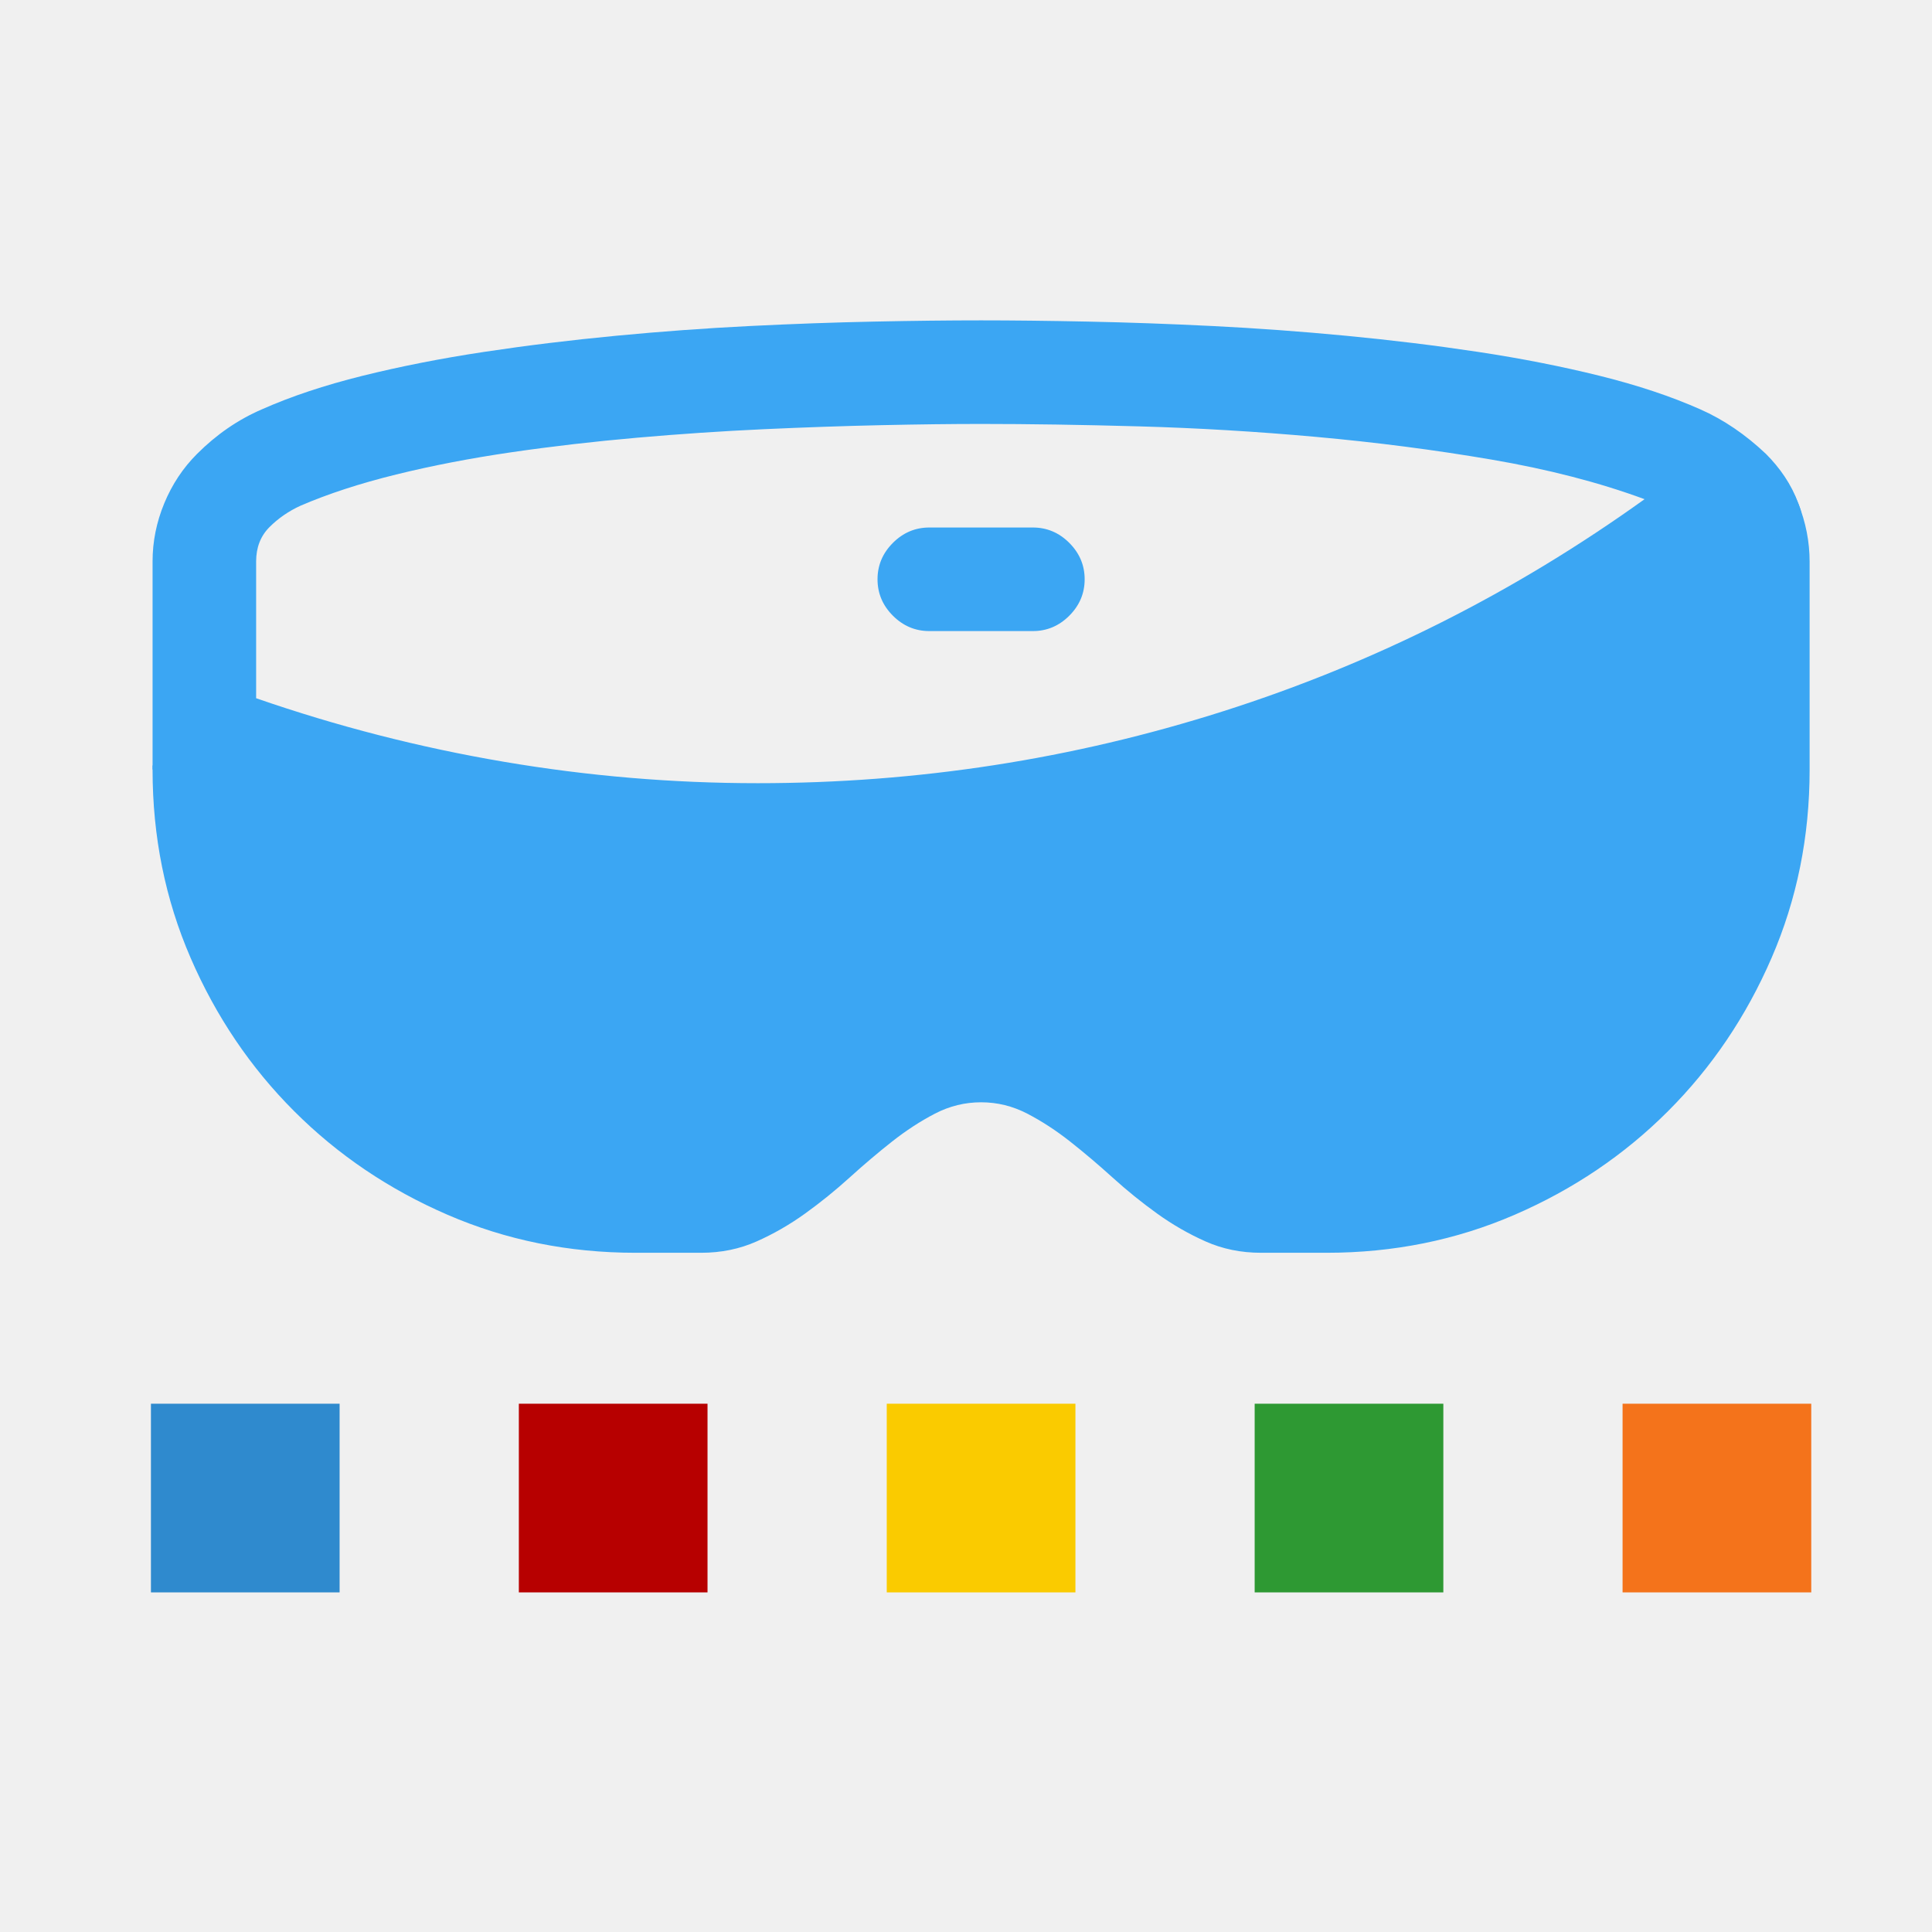
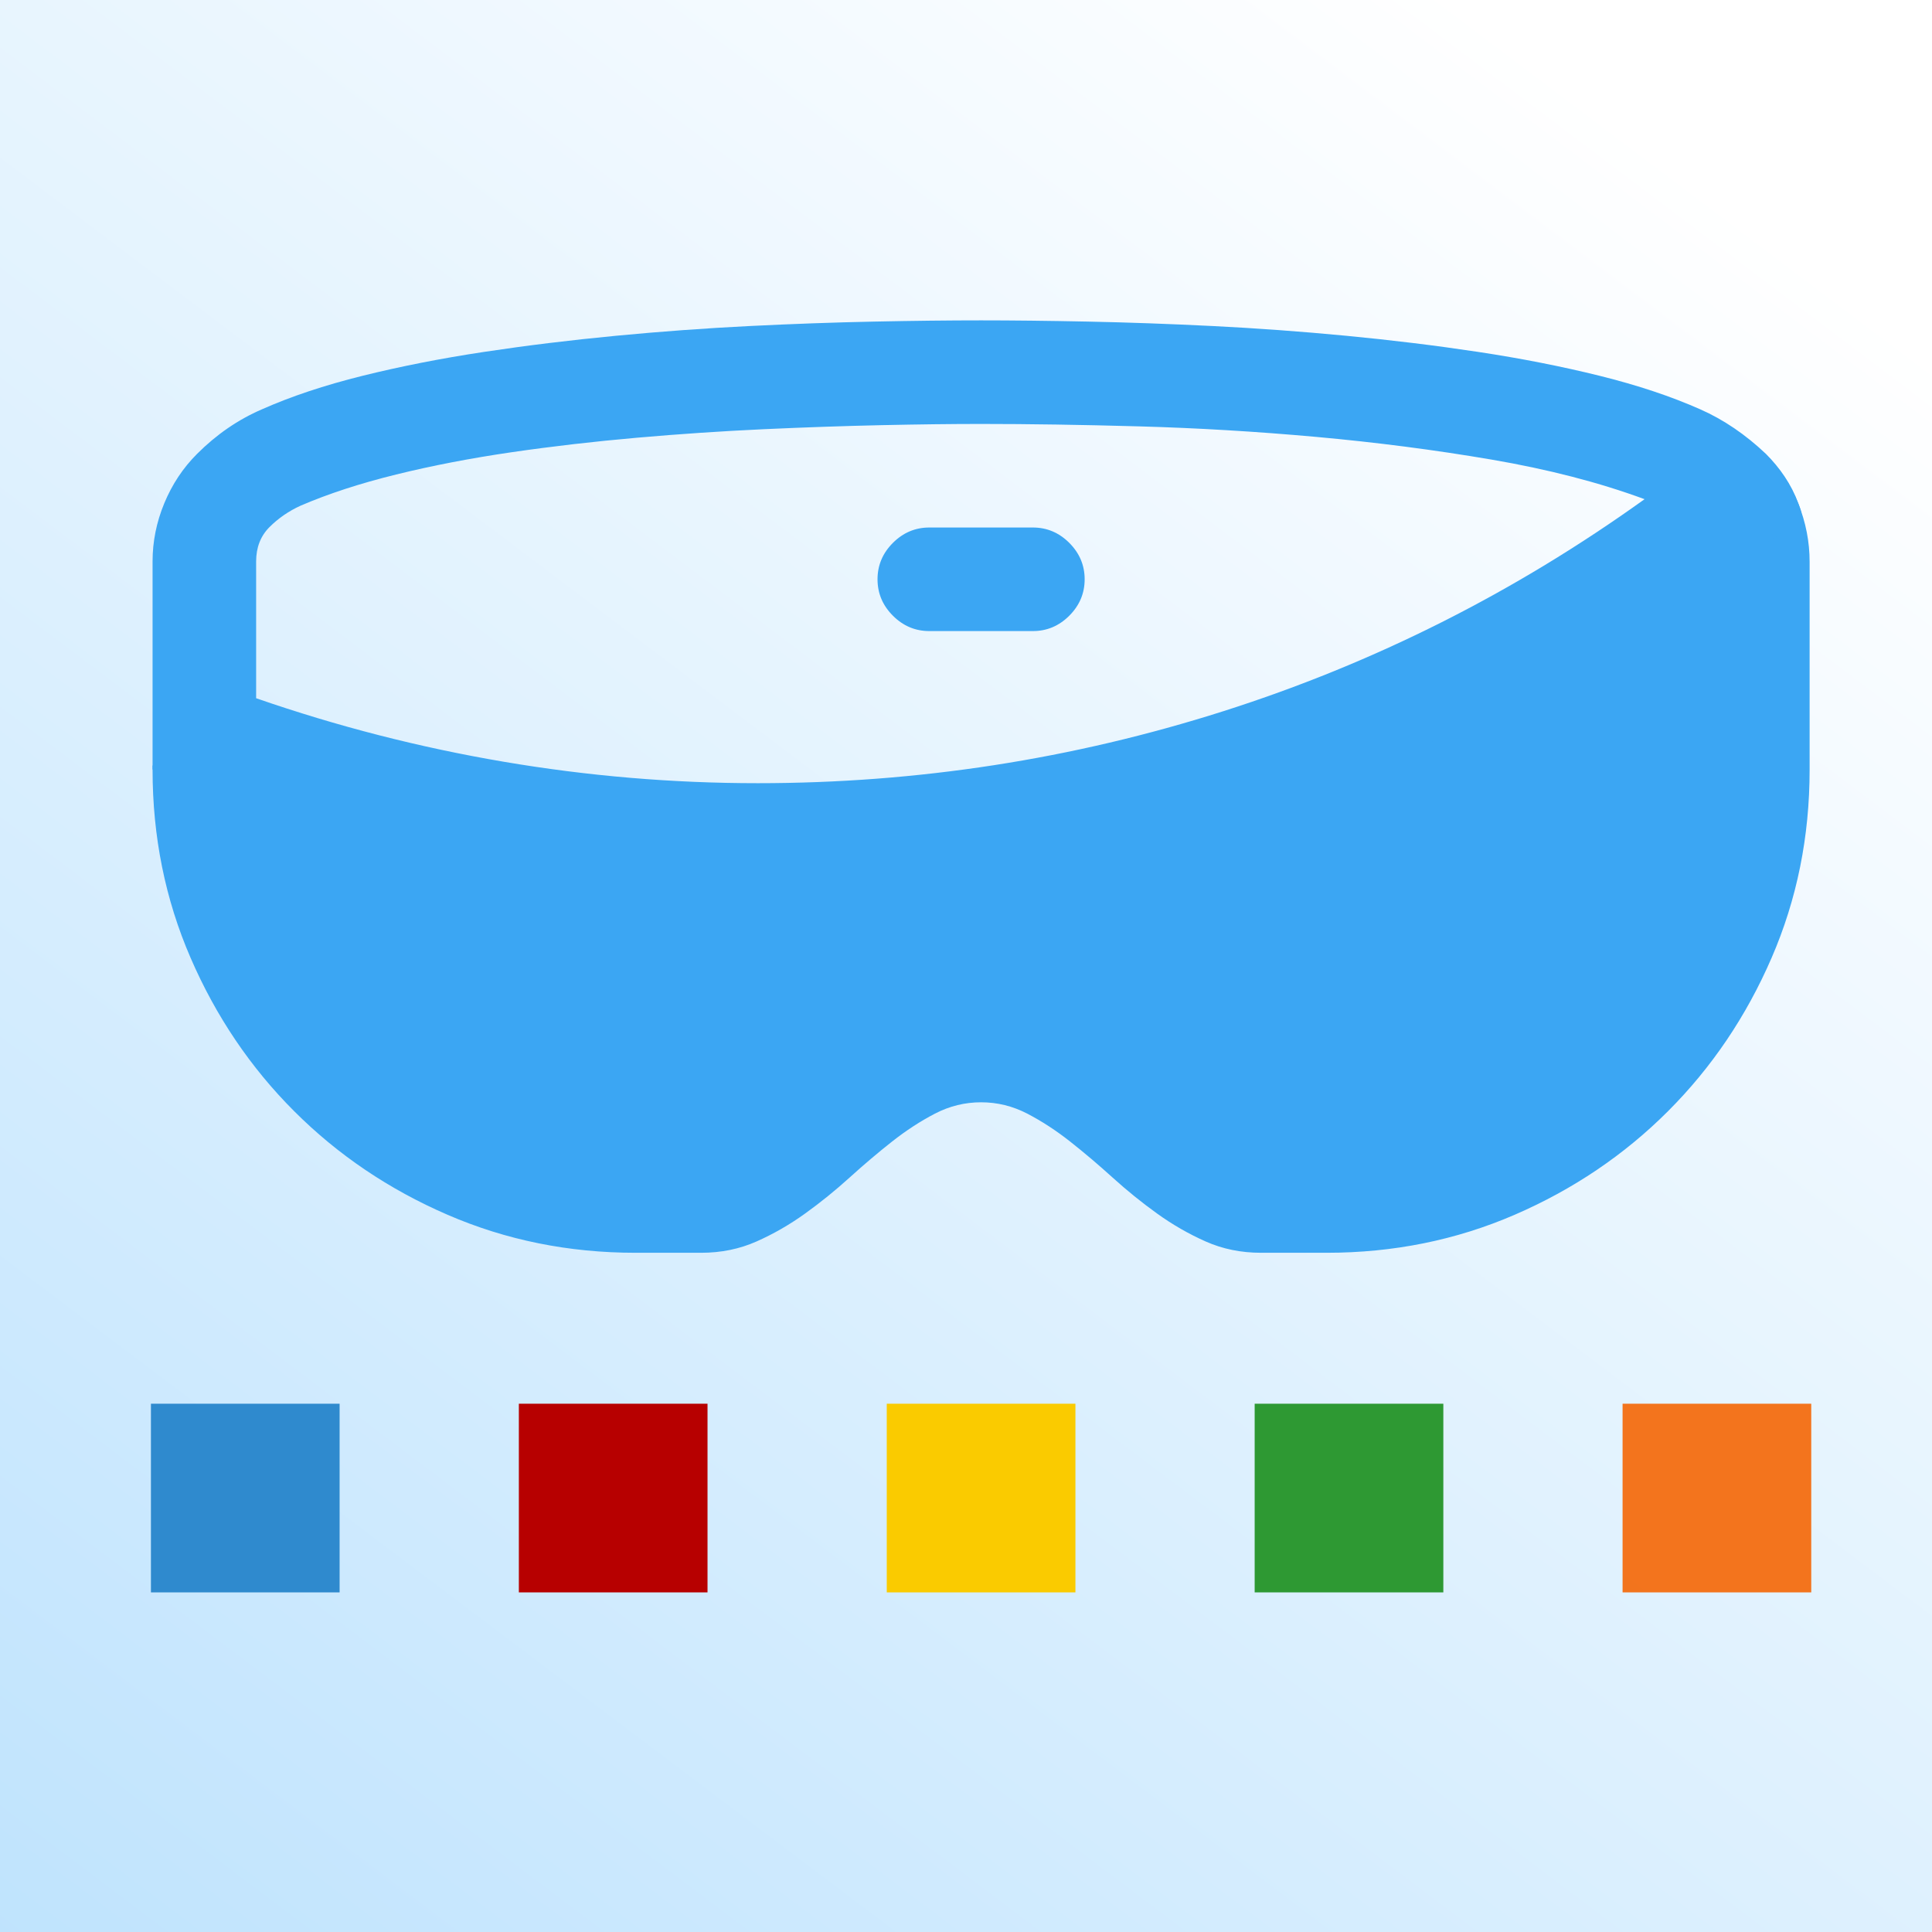
- <svg xmlns="http://www.w3.org/2000/svg" viewBox="0 0 256 256" id="svg2" version="1.1" width="256" height="256">
+ <svg xmlns="http://www.w3.org/2000/svg" xmlns:xlink="http://www.w3.org/1999/xlink" viewBox="0 0 256 256" id="svg2" version="1.1" width="256" height="256">
  <defs id="defs4">
+     <linearGradient id="linearGradient3139">
+       <stop style="stop-color:#b3defd;stop-opacity:1" offset="0" id="stop3141" />
+       <stop style="stop-color:#ffffff;stop-opacity:1" offset="1" id="stop3143" />
+     </linearGradient>
    <style id="style6">.cls-1{fill:none;}.cls-2{opacity:0.85;}.cls-3{fill:#1a1a1a;}.cls-4{font-size:90px;font-family:SegoeUI-Bold, Segoe UI;letter-spacing:0.44em;}.cls-20,.cls-4{fill:#fff;}.cls-4,.cls-7{font-weight:700;}.cls-5{letter-spacing:0.46em;}.cls-6{letter-spacing:0.48em;}.cls-7{font-size:44.53px;fill:#fff69f;font-family:SegoeUI-BoldItalic, Segoe UI;font-style:italic;letter-spacing:0.32em;}.cls-8{letter-spacing:0.34em;}.cls-9{letter-spacing:0.32em;}.cls-10{letter-spacing:0.3em;}.cls-11{letter-spacing:0.28em;}.cls-12{letter-spacing:0.29em;}.cls-13{letter-spacing:0.26em;}.cls-14{letter-spacing:0.28em;}.cls-15{letter-spacing:0.28em;}.cls-16{letter-spacing:0.25em;}.cls-17{letter-spacing:0.24em;}.cls-18{letter-spacing:0.3em;}.cls-19{clip-path:url(#clip-path);}.cls-21{fill:url(#linear-gradient);}</style>
    <clipPath id="clip-path">
      <path class="cls-1" d="m 209.59,327.52 a 68.9,68.9 0 0 0 36.41,36.39 66.33,66.33 0 0 0 26.65,5.39 l 9.28,0 a 19.07,19.07 0 0 0 7.85,-1.61 38.38,38.38 0 0 0 6.88,-3.95 72.39,72.39 0 0 0 6.3,-5.1 c 2,-1.84 4,-3.54 6,-5.1 a 38,38 0 0 1 6.08,-4 14.13,14.13 0 0 1 13.06,0 38.45,38.45 0 0 1 6.08,4 c 2,1.56 4,3.26 6,5.1 a 74.06,74.06 0 0 0 6.31,5.1 38.29,38.29 0 0 0 6.87,3.95 19.14,19.14 0 0 0 7.85,1.61 l 9.29,0 a 66.4,66.4 0 0 0 26.65,-5.39 68.9,68.9 0 0 0 36.39,-36.39 66.32,66.32 0 0 0 5.38,-26.65 l 0,-29.45" id="path9" style="opacity:0.85;fill:none" />
    </clipPath>
    <linearGradient id="linear-gradient" x1="295.4" y1="273.9" x2="351.96" y2="273.9" gradientUnits="userSpaceOnUse">
      <stop offset="0" stop-color="#ffc2fc" id="stop12" />
      <stop offset="1" stop-color="#daff94" id="stop14" />
    </linearGradient>
    <style id="style4262">.cls-1{fill:none;}.cls-2{opacity:0.85;}.cls-3{fill:#1a1a1a;}.cls-4{font-size:94px;font-family:SegoeUI-Bold, Segoe UI;letter-spacing:0.38em;}.cls-18,.cls-4{fill:#fff;}.cls-4,.cls-7{font-weight:700;}.cls-5{letter-spacing:0.4em;}.cls-6{letter-spacing:0.42em;}.cls-7{font-size:44.53px;fill:#fff69f;font-family:SegoeUI-BoldItalic, Segoe UI;font-style:italic;}.cls-16,.cls-7{letter-spacing:0.24em;}.cls-8{letter-spacing:0.26em;}.cls-9{letter-spacing:0.22em;}.cls-10{letter-spacing:0.2em;}.cls-11{letter-spacing:0.21em;}.cls-12{letter-spacing:0.18em;}.cls-13{letter-spacing:0.2em;}.cls-14{letter-spacing:0.2em;}.cls-15{letter-spacing:0.19em;}.cls-17{clip-path:url(#clip-path);}.cls-19{fill:url(#linear-gradient);}</style>
    <clipPath id="clip-path-7">
      <path id="path4265" d="m 414,407.09 a 68.9,68.9 0 0 0 36.39,36.39 66.14,66.14 0 0 0 26.61,5.39 l 9.29,0 a 19.13,19.13 0 0 0 7.85,-1.6 38.43,38.43 0 0 0 6.88,-4 71.69,71.69 0 0 0 6.3,-5.1 q 3,-2.74 6,-5.1 a 38.55,38.55 0 0 1 6.07,-3.95 14.07,14.07 0 0 1 13.07,0 39,39 0 0 1 6.07,3.95 c 2,1.57 4,3.27 6,5.1 a 70.25,70.25 0 0 0 6.3,5.1 38.43,38.43 0 0 0 6.88,4 19.1,19.1 0 0 0 7.85,1.6 l 9.28,0 a 66.16,66.16 0 0 0 26.65,-5.39 68.9,68.9 0 0 0 36.39,-36.39 66.31,66.31 0 0 0 5.39,-26.64 l 0,-29.45" class="cls-1" style="opacity:0.85;fill:none" />
    </clipPath>
    <linearGradient gradientUnits="userSpaceOnUse" y2="353.47" x2="556.34" y1="353.47" x1="499.77" id="linear-gradient-4">
      <stop id="stop4268" stop-color="#ffc2fc" offset="0" />
      <stop id="stop4270" stop-color="#daff94" offset="1" />
    </linearGradient>
    <style id="style4375">.cls-1{opacity:0.85;}.cls-2{font-size:90px;font-family:SegoeUI-Bold, Segoe UI;letter-spacing:0.44em;}.cls-2,.cls-5{font-weight:700;}.cls-3{letter-spacing:0.46em;}.cls-4{letter-spacing:0.48em;}.cls-5{font-size:44.53px;fill:#a3a3a3;font-family:SegoeUI-BoldItalic, Segoe UI;font-style:italic;letter-spacing:0.32em;}.cls-6{letter-spacing:0.34em;}.cls-7{letter-spacing:0.32em;}.cls-8{letter-spacing:0.3em;}.cls-9{letter-spacing:0.28em;}.cls-10{letter-spacing:0.29em;}.cls-11{letter-spacing:0.26em;}.cls-12{letter-spacing:0.28em;}.cls-13{letter-spacing:0.28em;}.cls-14{letter-spacing:0.25em;}.cls-15{letter-spacing:0.24em;}.cls-16{letter-spacing:0.3em;}.cls-17{fill:url(#linear-gradient);}.cls-18{fill:#191919;}</style>
    <linearGradient gradientUnits="userSpaceOnUse" y2="309.65" x2="436.44" y1="309.65" x1="211.44" id="linear-gradient-6">
      <stop id="stop4378" stop-color="#ffc2fc" offset="0" />
      <stop id="stop4380" stop-color="#daff94" offset="1" />
    </linearGradient>
    <clipPath id="clipPath4489" clipPathUnits="userSpaceOnUse">
      <path id="path4491" d="m 516.581,225.45 c -36,-9 -108,9 -108,9 l 0,0 0,-0.611 c 0,-9.475 1.795,-18.357 5.386,-26.646 l 0,0 c 3.591,-8.293 8.482,-15.532 14.671,-21.72 l 0,0 c 6.189,-6.19 13.428,-11.081 21.719,-14.671 l 0,0 c 8.29,-3.592 17.172,-5.387 26.647,-5.387 l 0,0 9.284,0 c 2.827,0 5.444,0.534 7.852,1.605 l 0,0 c 2.406,1.069 4.699,2.387 6.876,3.955 l 0,0 c 2.178,1.564 4.279,3.266 6.304,5.099 l 0,0 c 2.023,1.834 4.029,3.534 6.017,5.1 l 0,0 c 1.986,1.566 4.012,2.883 6.075,3.955 l 0,0 c 2.063,1.068 4.24,1.604 6.532,1.604 l 0,0 c 2.293,0 4.471,-0.536 6.534,-1.604 l 0,0 c 2.063,-1.072 4.087,-2.389 6.074,-3.955 l 0,0 c 1.986,-1.566 3.991,-3.266 6.017,-5.1 l 0,0 c 2.023,-1.833 4.127,-3.535 6.304,-5.099 l 0,0 c 2.177,-1.568 4.47,-2.886 6.876,-3.955 l 0,0 c 2.407,-1.071 5.024,-1.605 7.851,-1.605 l 0,0 9.284,0 c 9.474,0 18.356,1.795 26.648,5.387 l 0,0 c 8.289,3.59 15.53,8.481 21.719,14.671 l 0,0 c 6.188,6.188 11.078,13.427 14.671,21.72 l 0,0 c 3.59,8.289 5.386,17.171 5.386,26.646 l 0,0 0,29.456 c 0,2.826 -0.536,5.577 -1.604,8.252 l 0,0 c -0.503,1.255 -1.115,2.426 -1.819,3.53 l 0,0 C 615.816,241.994 516.581,225.45 516.581,225.45" />
    </clipPath>
    <clipPath id="clipPath4505" clipPathUnits="userSpaceOnUse">
      <path id="path4507" d="m 0,614.286 1622,0 L 1622,0 0,0 0,614.286 Z" />
    </clipPath>
    <linearGradient id="linearGradient4533" spreadMethod="pad" gradientTransform="matrix(56.56331,0,0,-56.56331,499.7742,260.8172)" gradientUnits="userSpaceOnUse" y2="0" x2="1" y1="0" x1="0">
      <stop id="stop4535" offset="0" style="stop-opacity:1;stop-color:#ffc2fc" />
      <stop id="stop4537" offset="1" style="stop-opacity:1;stop-color:#daff94" />
    </linearGradient>
+     <linearGradient xlink:href="#linearGradient3139" id="linearGradient3145" x1="-13" y1="324" x2="218" y2="18" gradientUnits="userSpaceOnUse" />
  </defs>
+   <rect style="color:#000000;fill:url(#linearGradient3145);fill-opacity:1;fill-rule:nonzero;stroke:none;stroke-width:1px;stroke-linecap:butt;stroke-linejoin:miter;stroke-miterlimit:4;stroke-opacity:1;stroke-dasharray:none;stroke-dashoffset:0;marker:none;visibility:visible;display:inline;overflow:visible;enable-background:accumulate" id="rect3137" width="263.5" height="262.5" x="-2.5" y="-2.5" />
  <g id="g4176">
    <g style="fill:#3ba6f3;fill-opacity:1" transform="matrix(0.7483342,0,0,0.7483342,-74.78304,-156.6359)" id="g4612">
      <g id="g4485" transform="matrix(1.25,0,0,-1.25,-383.7789,637.9075)" style="fill:#3ba6f3;fill-opacity:1">
        <g id="g4487" clip-path="url(#clipPath4489)" style="fill:#3ba6f3;fill-opacity:1">
          <g id="g4493" style="fill:#3ba6f3;fill-opacity:1">
            <g id="g4495" transform="scale(1,-1)" style="fill:#3ba6f3;fill-opacity:1">
              <g id="g4497" style="fill:#3ba6f3;fill-opacity:1">
                <path d="m 408.581,-165.415 c 0,-36.554 0,-73.108 0,-109.662 78.242,0 156.485,0 234.727,0 0,36.554 0,73.108 0,109.662 -78.242,0 -156.485,0 -234.727,0 z" style="fill:#3ba6f3;fill-opacity:1;fill-rule:nonzero;stroke:none" id="path4499" />
              </g>
            </g>
          </g>
        </g>
      </g>
      <g id="g4509" transform="matrix(1.25,0,0,-1.25,402.0186,312.4596)" style="fill:#3ba6f3;fill-opacity:1">
        <path d="m 0,0 c -9.782,-7.03 -20.02,-13.237 -30.717,-18.624 -10.698,-5.387 -21.719,-9.914 -33.065,-13.582 -11.347,-3.667 -22.943,-6.458 -34.785,-8.367 -11.845,-1.91 -23.765,-2.865 -35.759,-2.865 -12.074,0 -24.012,0.955 -35.818,2.865 -11.805,1.909 -23.438,4.7 -34.899,8.367 l -15.014,5.73 0,29.456 c 0,2.826 0.553,5.578 1.661,8.252 1.107,2.674 2.654,5.004 4.643,6.992 2.751,2.751 5.806,4.851 9.168,6.303 4.127,1.834 8.883,3.419 14.27,4.757 5.387,1.335 11.118,2.464 17.192,3.381 6.075,0.917 12.321,1.68 18.739,2.292 6.419,0.611 12.702,1.069 18.854,1.375 6.15,0.306 12.034,0.517 17.651,0.631 5.615,0.115 10.676,0.173 15.186,0.173 4.43,0 9.473,-0.058 15.129,-0.173 5.653,-0.114 11.556,-0.325 17.708,-0.631 6.149,-0.306 12.435,-0.764 18.853,-1.375 6.418,-0.612 12.665,-1.375 18.739,-2.292 6.075,-0.917 11.806,-2.046 17.192,-3.381 5.387,-1.338 10.143,-2.923 14.27,-4.757 3.284,-1.452 6.378,-3.552 9.283,-6.303 1.986,-1.988 3.584,-4.29 4.585,-6.992 0.376,-1.016 0.283,-0.671 0.608,-2.262 L 0,0 Z m -205.387,-16.389 c 11.462,-3.974 23.152,-6.974 35.072,-8.997 11.92,-2.026 23.915,-3.038 35.989,-3.038 22.616,0 44.602,3.4 65.959,10.201 21.356,6.8 41.241,16.809 59.656,30.029 -6.418,2.367 -13.658,4.24 -21.719,5.616 -8.062,1.375 -16.332,2.443 -24.814,3.209 -8.481,0.763 -16.83,1.261 -25.043,1.489 -8.214,0.231 -15.684,0.344 -22.406,0.344 -4.127,0 -8.826,-0.057 -14.098,-0.171 -5.272,-0.115 -10.831,-0.307 -16.676,-0.573 -5.845,-0.269 -11.825,-0.67 -17.937,-1.204 -6.114,-0.536 -12.054,-1.223 -17.823,-2.063 -5.769,-0.842 -11.214,-1.891 -16.332,-3.152 -5.119,-1.261 -9.627,-2.733 -13.524,-4.412 -1.682,-0.765 -3.152,-1.778 -4.413,-3.037 -1.26,-1.261 -1.891,-2.885 -1.891,-4.872 l 0,-19.369 z" style="fill:#3ba6f3;fill-opacity:1;fill-rule:nonzero;stroke:none" id="path4511" />
      </g>
      <g id="g4521" transform="matrix(1.25,0,0,-1.25,-383.7789,637.9075)" style="fill:#3ba6f3;fill-opacity:1">
        <g id="g4523" style="fill:#3ba6f3;fill-opacity:1">
          <g id="g4529" style="fill:#3ba6f3;fill-opacity:1">
            <g id="g4531" style="fill:#3ba6f3;fill-opacity:1">
              <path d="m 518.61,268.152 c -1.988,0 -3.707,-0.726 -5.158,-2.177 l 0,0 c -1.452,-1.452 -2.178,-3.171 -2.178,-5.158 l 0,0 c 0,-1.987 0.726,-3.707 2.178,-5.158 l 0,0 c 1.451,-1.452 3.17,-2.177 5.158,-2.177 l 0,0 14.67,0 c 1.986,0 3.705,0.725 5.158,2.177 l 0,0 c 1.45,1.451 2.177,3.171 2.177,5.158 l 0,0 c 0,1.987 -0.727,3.706 -2.177,5.158 l 0,0 c -1.453,1.451 -3.172,2.177 -5.158,2.177 l 0,0 -14.67,0 z" style="fill:#3ba6f3;fill-opacity:1;stroke:none" id="path4539" />
            </g>
          </g>
        </g>
      </g>
    </g>
    <rect y="186" x="20" height="25" width="25" id="rect4640" style="fill:#2f8ace;fill-opacity:1" />
    <rect y="186" x="68.75" height="25" width="25" id="rect4640-7" style="fill:#b70000;fill-opacity:1" />
    <rect y="186" x="117.5" height="25" width="25" id="rect4640-0" style="fill:#facb00;fill-opacity:1" />
    <rect y="186" x="166.25" height="25" width="25" id="rect4640-4" style="fill:#2e9933;fill-opacity:1" />
    <rect y="186" x="215" height="25" width="25" id="rect4640-48" style="fill:#f56300;fill-opacity:0.886" />
  </g>
</svg>
